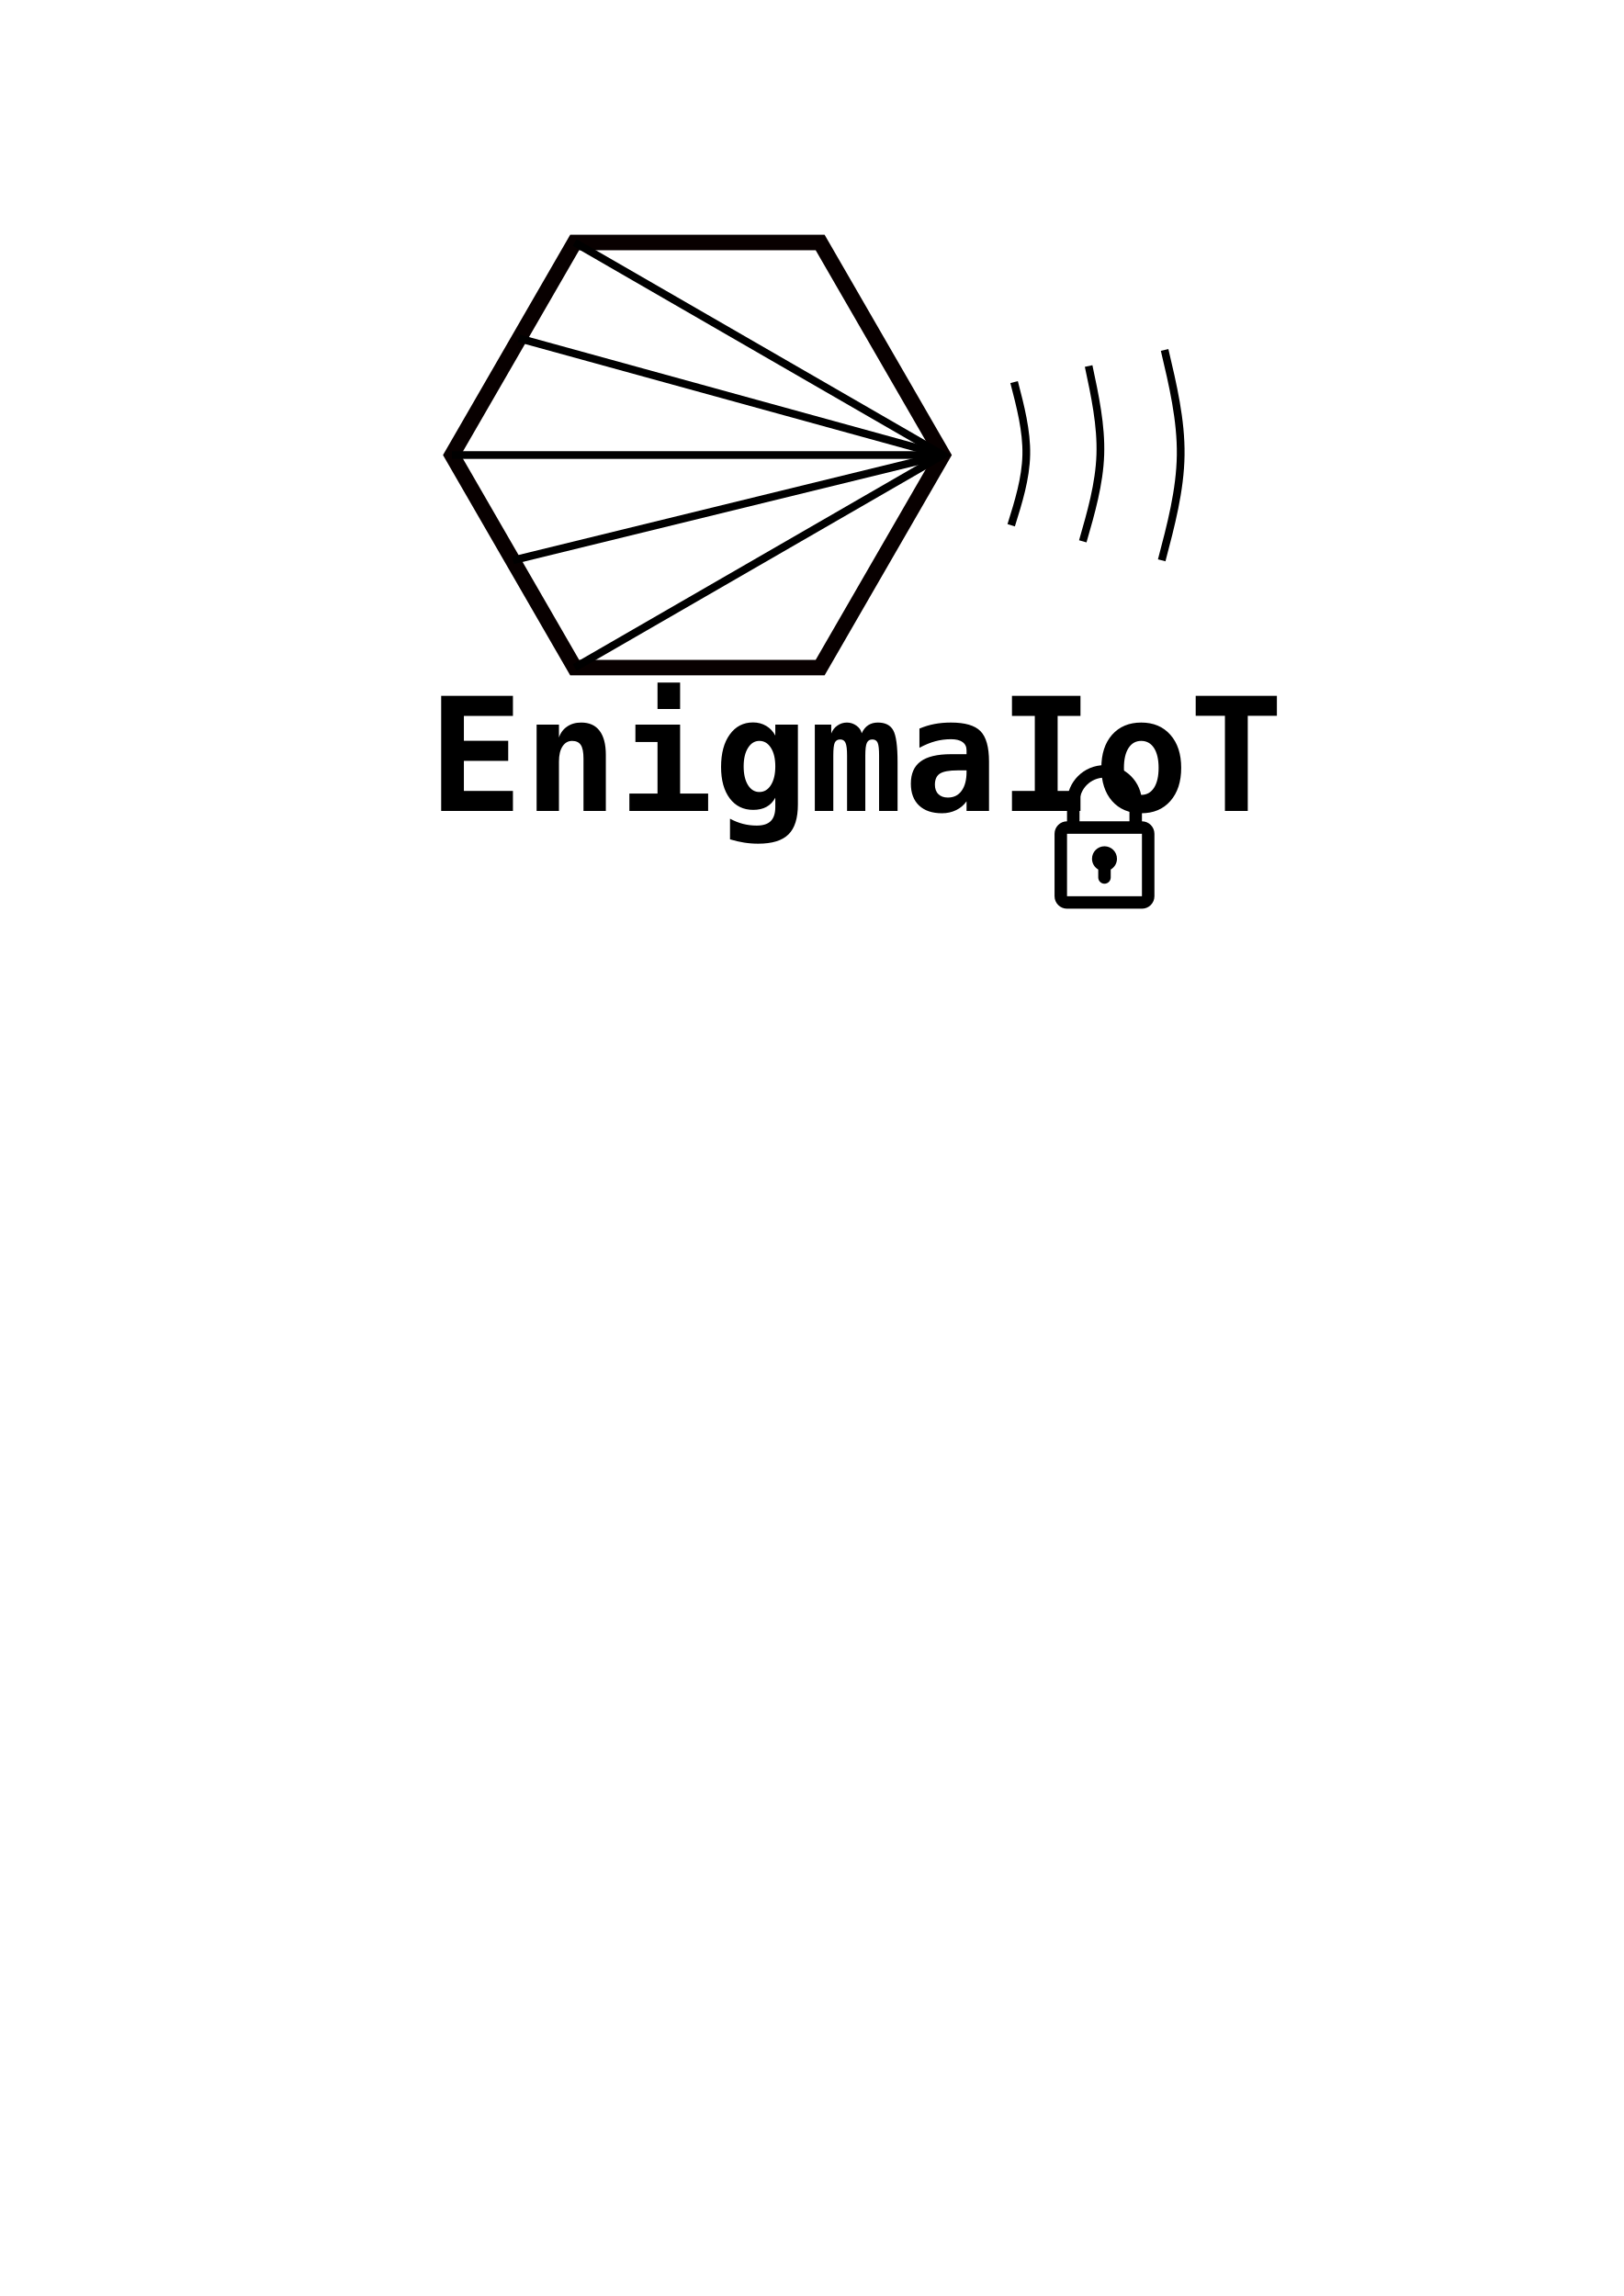
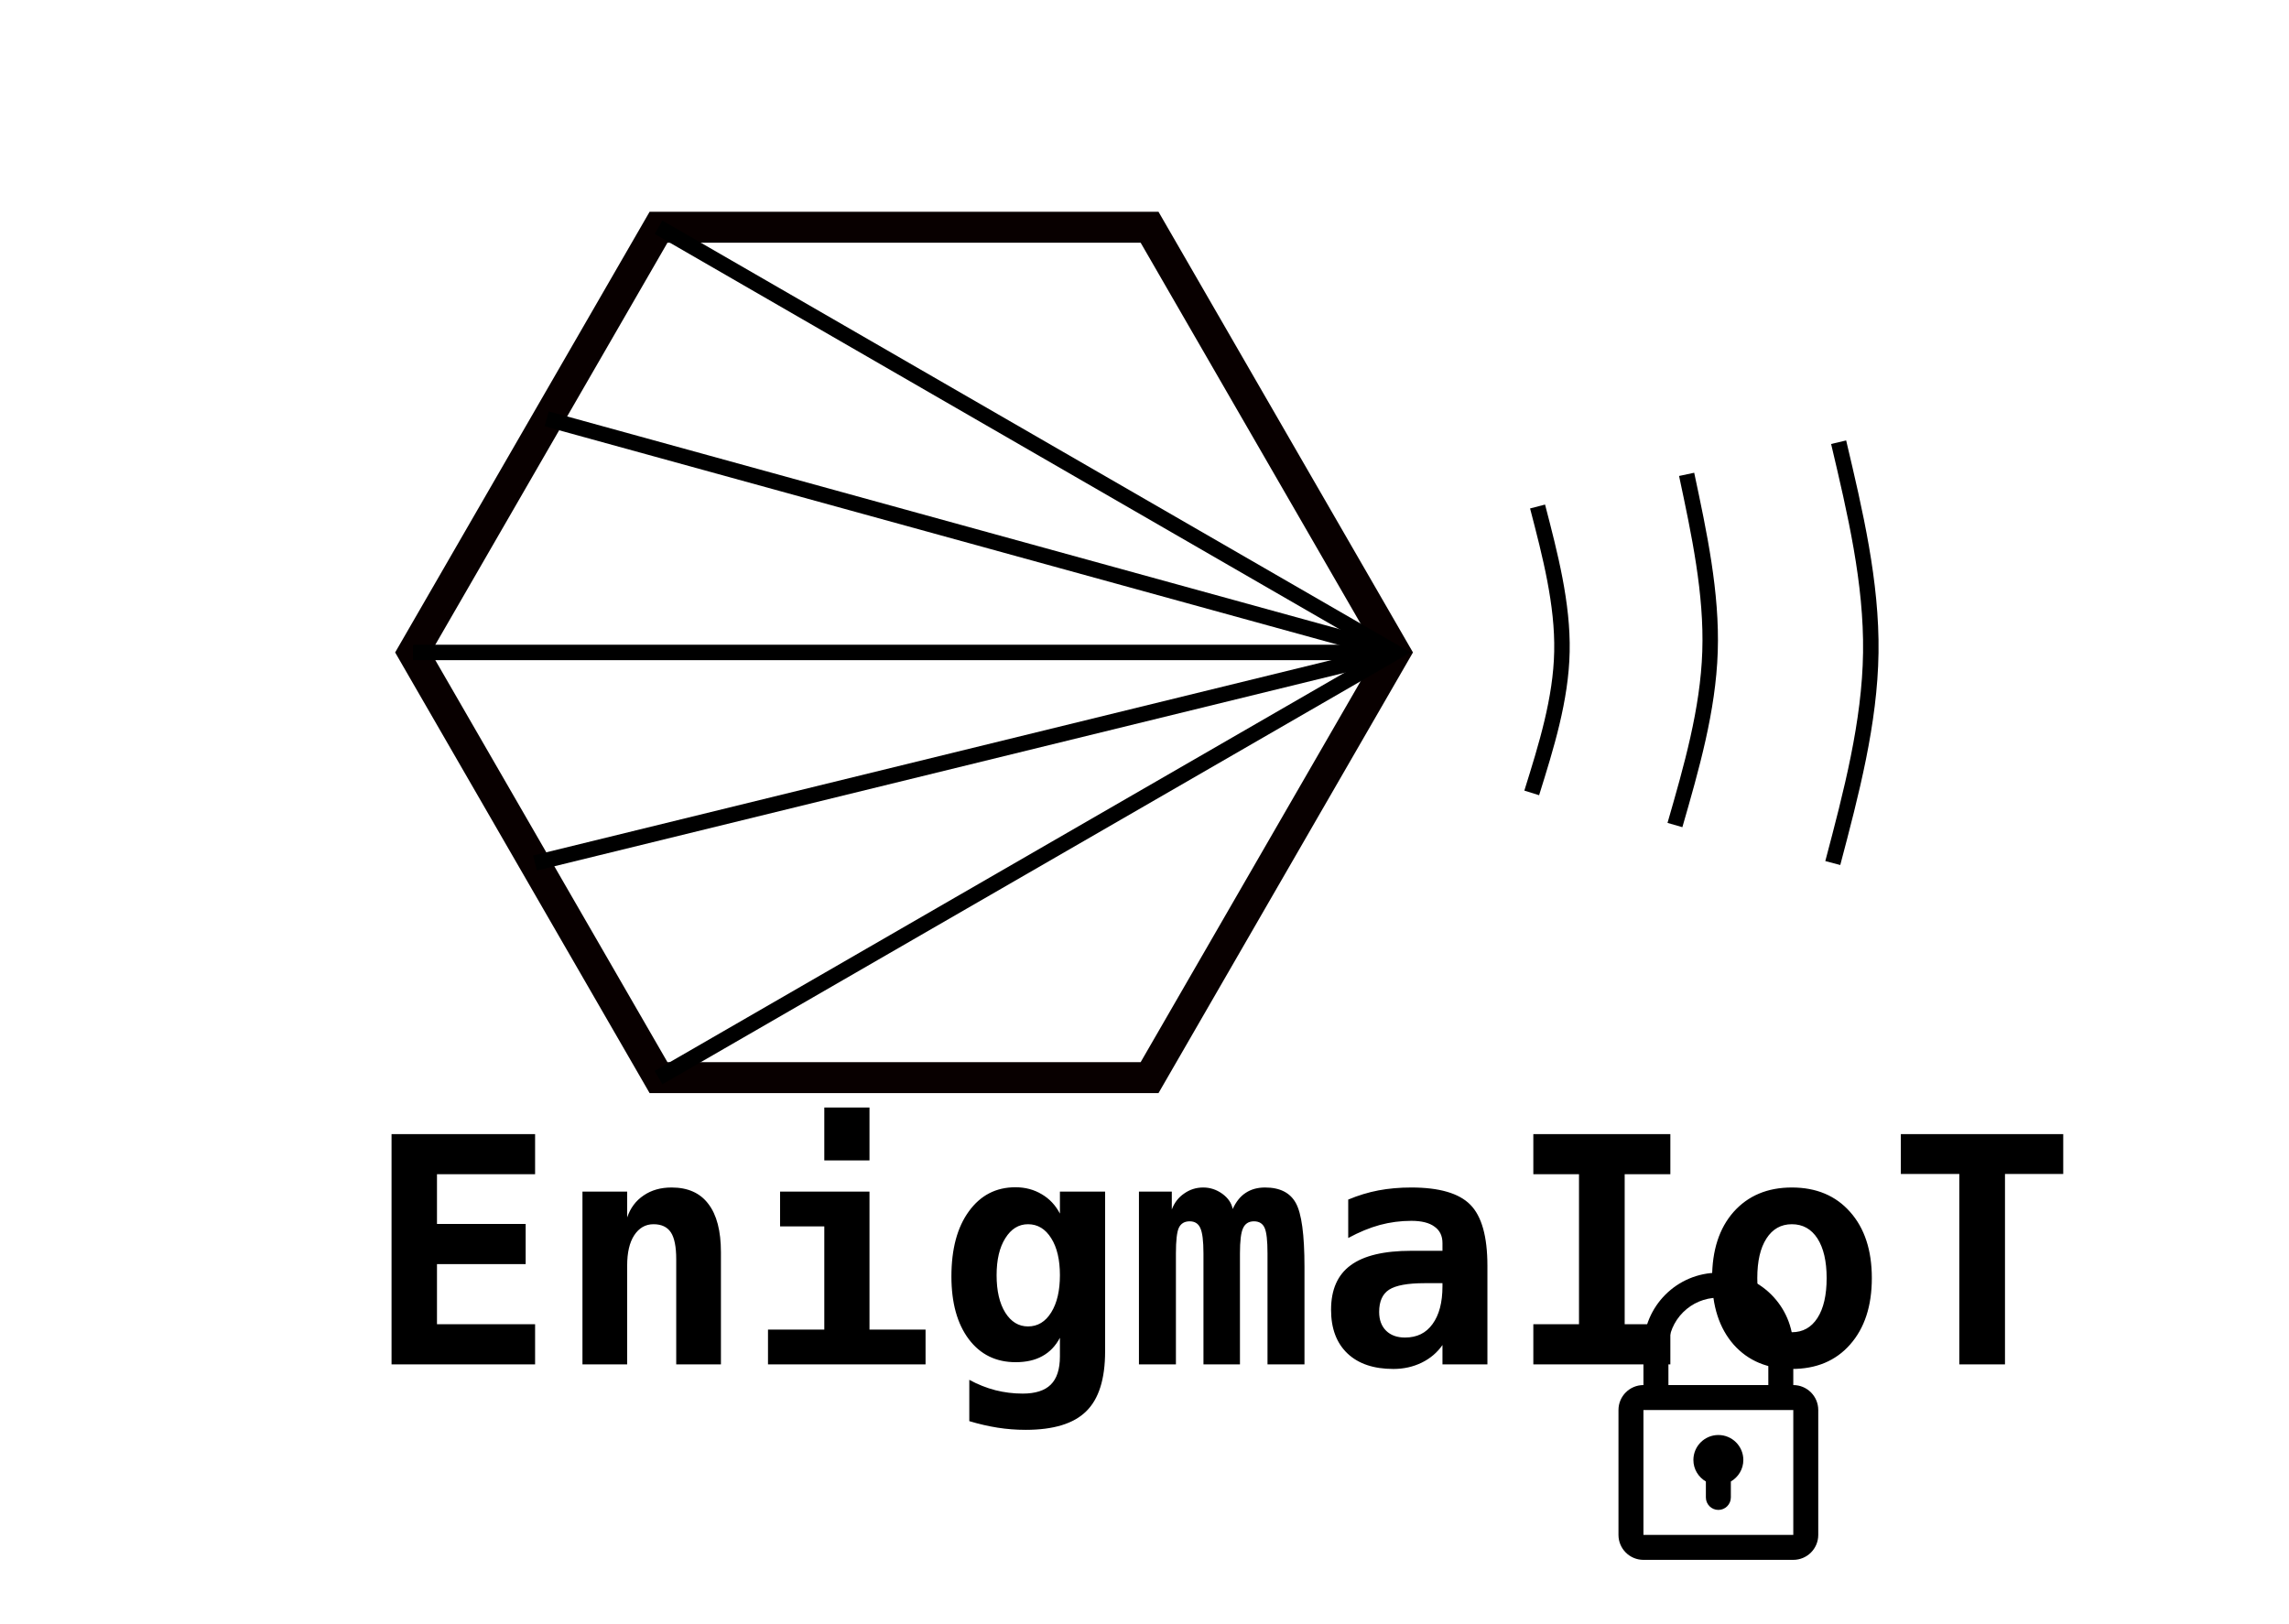
- <svg xmlns="http://www.w3.org/2000/svg" width="210mm" height="297mm" viewBox="0 0 210 297" version="1.1" id="svg8">
+ <svg xmlns="http://www.w3.org/2000/svg" width="148mm" height="105mm" viewBox="0 0 148 105" version="1.1" id="svg8">
  <defs id="defs2">
    </defs>
-   <g id="layer1">
-     <path style="fill:none;fill-opacity:1;stroke:#080000;stroke-width:2;stroke-miterlimit:4;stroke-dasharray:none;stroke-opacity:1" id="path4526" d="m 93.738,90.625 -27.496,-15.875 0,-31.75 L 93.738,27.125 l 27.496,15.875 0,31.75 z" transform="rotate(-90,91.96135,60.63958)" />
-     <path style="fill:none;stroke:#000000;stroke-width:1;stroke-linecap:butt;stroke-linejoin:miter;stroke-miterlimit:4;stroke-dasharray:none;stroke-opacity:1" d="m 58.447,58.863 c 63.5,-1e-6 63.5,-1e-6 63.5,-1e-6" id="path4528" />
-     <path style="fill:none;stroke:#000000;stroke-width:1;stroke-linecap:butt;stroke-linejoin:miter;stroke-miterlimit:4;stroke-dasharray:none;stroke-opacity:1" d="M 74.322,31.367 121.947,58.863 74.322,86.359" id="path4534" />
-     <path style="fill:none;stroke:#000000;stroke-width:1;stroke-linecap:butt;stroke-linejoin:miter;stroke-opacity:1;stroke-miterlimit:4;stroke-dasharray:none" d="m 131.158,49.426 c 0.819,3.15 1.638,6.299 1.575,9.386 -0.063,3.087 -1.008,6.11 -1.953,9.135" id="path4573" />
-     <path style="fill:none;stroke:#000000;stroke-width:1;stroke-linecap:butt;stroke-linejoin:miter;stroke-opacity:1;stroke-miterlimit:4;stroke-dasharray:none" d="m 140.796,47.347 c 0.819,3.843 1.638,7.685 1.512,11.465 -0.126,3.78 -1.197,7.496 -2.268,11.213" id="path4581" />
-     <path style="fill:none;stroke:#000000;stroke-width:1;stroke-linecap:butt;stroke-linejoin:miter;stroke-opacity:1;stroke-miterlimit:4;stroke-dasharray:none" d="m 150.624,45.268 c 1.071,4.536 2.142,9.071 2.079,13.607 -0.063,4.536 -1.26,9.071 -2.457,13.607" id="path4589" />
-     <path style="fill:none;stroke:#000000;stroke-width:1;stroke-linecap:butt;stroke-linejoin:miter;stroke-opacity:1;stroke-miterlimit:4;stroke-dasharray:none" d="M 67.091,43.756 C 121.947,58.863 121.947,58.863 121.947,58.863" id="path4593" />
-     <path style="fill:none;stroke:#000000;stroke-width:1;stroke-linecap:butt;stroke-linejoin:miter;stroke-opacity:1;stroke-miterlimit:4;stroke-dasharray:none" d="M 66.335,72.482 C 121.947,58.863 121.947,58.863 121.947,58.863" id="path4595" />
-     <text xml:space="preserve" style="font-style:normal;font-weight:normal;font-size:20.423px;line-height:1.25;font-family:sans-serif;letter-spacing:0px;word-spacing:0px;fill:#000000;fill-opacity:1;stroke:none;stroke-width:0.511" x="55.386" y="104.903" id="text839">
-       <tspan id="tspan837" x="55.386" y="104.903" style="font-style:normal;font-variant:normal;font-weight:bold;font-stretch:normal;font-family:Consolas;-inkscape-font-specification:'Consolas Bold';stroke-width:0.511" dx="0">EnigmaIoT</tspan>
+   <g id="layer1" transform="translate(0,-192)">
+     <path style="fill:none;fill-opacity:1;stroke:#080000;stroke-width:2;stroke-miterlimit:4;stroke-dasharray:none;stroke-opacity:1" id="path4526" d="m 93.738,90.625 -27.496,-15.875 0,-31.75 L 93.738,27.125 l 27.496,15.875 0,31.75 z" transform="rotate(-90,163.7541,164.1756)" />
+     <path style="fill:none;stroke:#000000;stroke-width:1;stroke-linecap:butt;stroke-linejoin:miter;stroke-miterlimit:4;stroke-dasharray:none;stroke-opacity:1" d="m 26.703,234.192 c 63.5,0 63.5,0 63.5,0" id="path4528" />
+     <path style="fill:none;stroke:#000000;stroke-width:1;stroke-linecap:butt;stroke-linejoin:miter;stroke-miterlimit:4;stroke-dasharray:none;stroke-opacity:1" d="m 42.578,206.695 47.625,27.496 -47.625,27.496" id="path4534" />
+     <path style="fill:none;stroke:#000000;stroke-width:1;stroke-linecap:butt;stroke-linejoin:miter;stroke-miterlimit:4;stroke-dasharray:none;stroke-opacity:1" d="m 131.158,49.426 c 0.819,3.15 1.638,6.299 1.575,9.386 -0.063,3.087 -1.008,6.11 -1.953,9.135" id="path4573" transform="translate(-31.7433,175.3288)" />
+     <path style="fill:none;stroke:#000000;stroke-width:1;stroke-linecap:butt;stroke-linejoin:miter;stroke-miterlimit:4;stroke-dasharray:none;stroke-opacity:1" d="m 140.796,47.347 c 0.819,3.843 1.638,7.685 1.512,11.465 -0.126,3.78 -1.197,7.496 -2.268,11.213" id="path4581" transform="translate(-31.7433,175.3288)" />
+     <path style="fill:none;stroke:#000000;stroke-width:1;stroke-linecap:butt;stroke-linejoin:miter;stroke-miterlimit:4;stroke-dasharray:none;stroke-opacity:1" d="m 150.624,45.268 c 1.071,4.536 2.142,9.071 2.079,13.607 -0.063,4.536 -1.26,9.071 -2.457,13.607" id="path4589" transform="translate(-31.7433,175.3288)" />
+     <path style="fill:none;stroke:#000000;stroke-width:1;stroke-linecap:butt;stroke-linejoin:miter;stroke-miterlimit:4;stroke-dasharray:none;stroke-opacity:1" d="m 35.347,219.085 c 54.856,15.107 54.856,15.107 54.856,15.107" id="path4593" />
+     <path style="fill:none;stroke:#000000;stroke-width:1;stroke-linecap:butt;stroke-linejoin:miter;stroke-miterlimit:4;stroke-dasharray:none;stroke-opacity:1" d="m 34.592,247.811 c 55.612,-13.619 55.612,-13.619 55.612,-13.619" id="path4595" />
+     <text xml:space="preserve" style="font-style:normal;font-weight:normal;font-size:20.423px;line-height:1.25;font-family:sans-serif;letter-spacing:0px;word-spacing:0px;fill:#000000;fill-opacity:1;stroke:none;stroke-width:0.511" x="23.643" y="280.232" id="text839">
+       <tspan id="tspan837" x="23.643" y="280.232" style="font-style:normal;font-variant:normal;font-weight:bold;font-stretch:normal;font-family:Consolas;-inkscape-font-specification:'Consolas Bold';stroke-width:0.511" dx="0">EnigmaIoT</tspan>
    </text>
-     <g id="g864" transform="matrix(0.05142168,0,0,0.05142168,133.5631,98.97499)">
+     <g id="g864" transform="matrix(0.05142168,0,0,0.05142168,101.8198,274.3038)">
      <g id="_x32_37._Locked">
        <g id="g861">
          <path id="path859" d="M 274.765,141.3 V 94.205 C 274.765,42.172 232.583,0 180.559,0 128.527,0 86.354,42.172 86.354,94.205 V 141.3 c -17.34,0 -31.4,14.06 -31.4,31.4 v 157.015 c 0,17.345 14.06,31.402 31.4,31.402 h 188.411 c 17.341,0 31.397,-14.059 31.397,-31.402 V 172.7 c 0.003,-17.34 -14.056,-31.4 -31.397,-31.4 z M 117.756,94.205 c 0,-34.69 28.12,-62.803 62.803,-62.803 34.686,0 62.805,28.112 62.805,62.803 V 141.3 H 117.756 Z m 157.009,235.51 H 86.354 V 172.708 H 274.765 Z M 164.858,262.558 v 20.054 c 0,8.664 7.035,15.701 15.701,15.701 8.664,0 15.701,-7.037 15.701,-15.701 v -20.054 c 9.337,-5.44 15.701,-15.456 15.701,-27.046 0,-17.348 -14.063,-31.41 -31.402,-31.41 -17.339,0 -31.4,14.063 -31.4,31.41 0,11.59 6.358,21.606 15.699,27.046 z" />
        </g>
      </g>
    </g>
  </g>
</svg>
